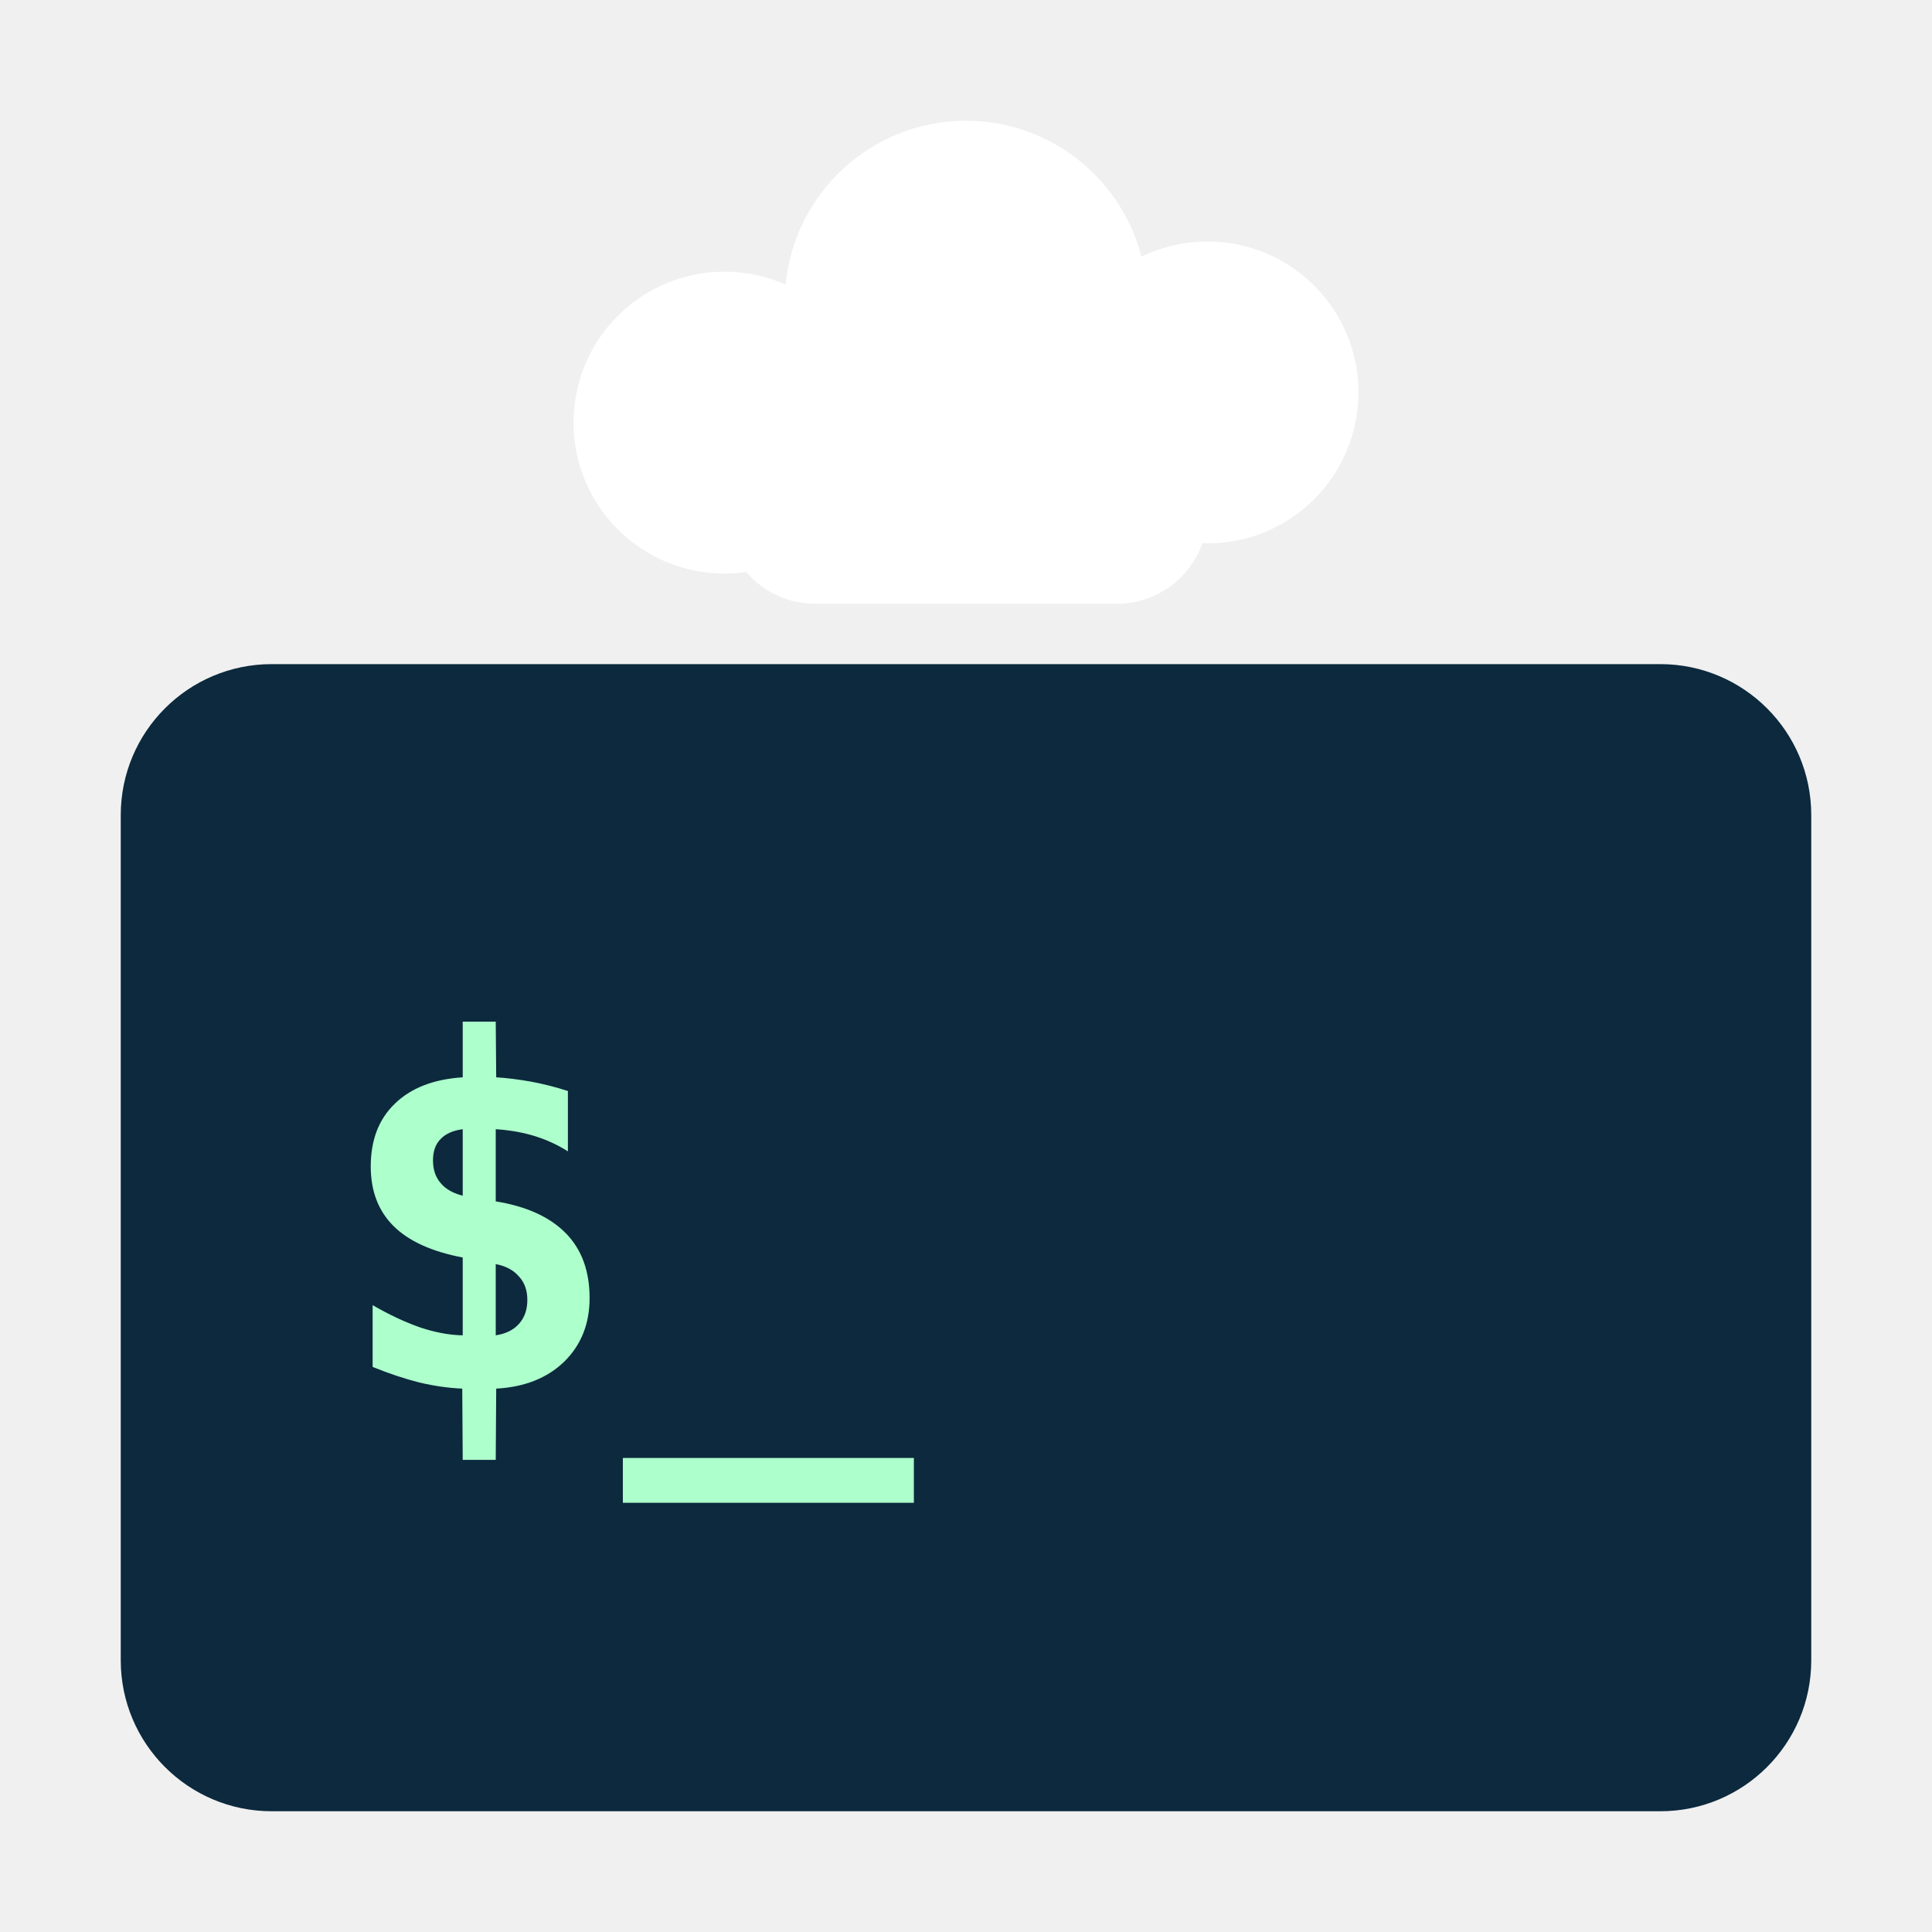
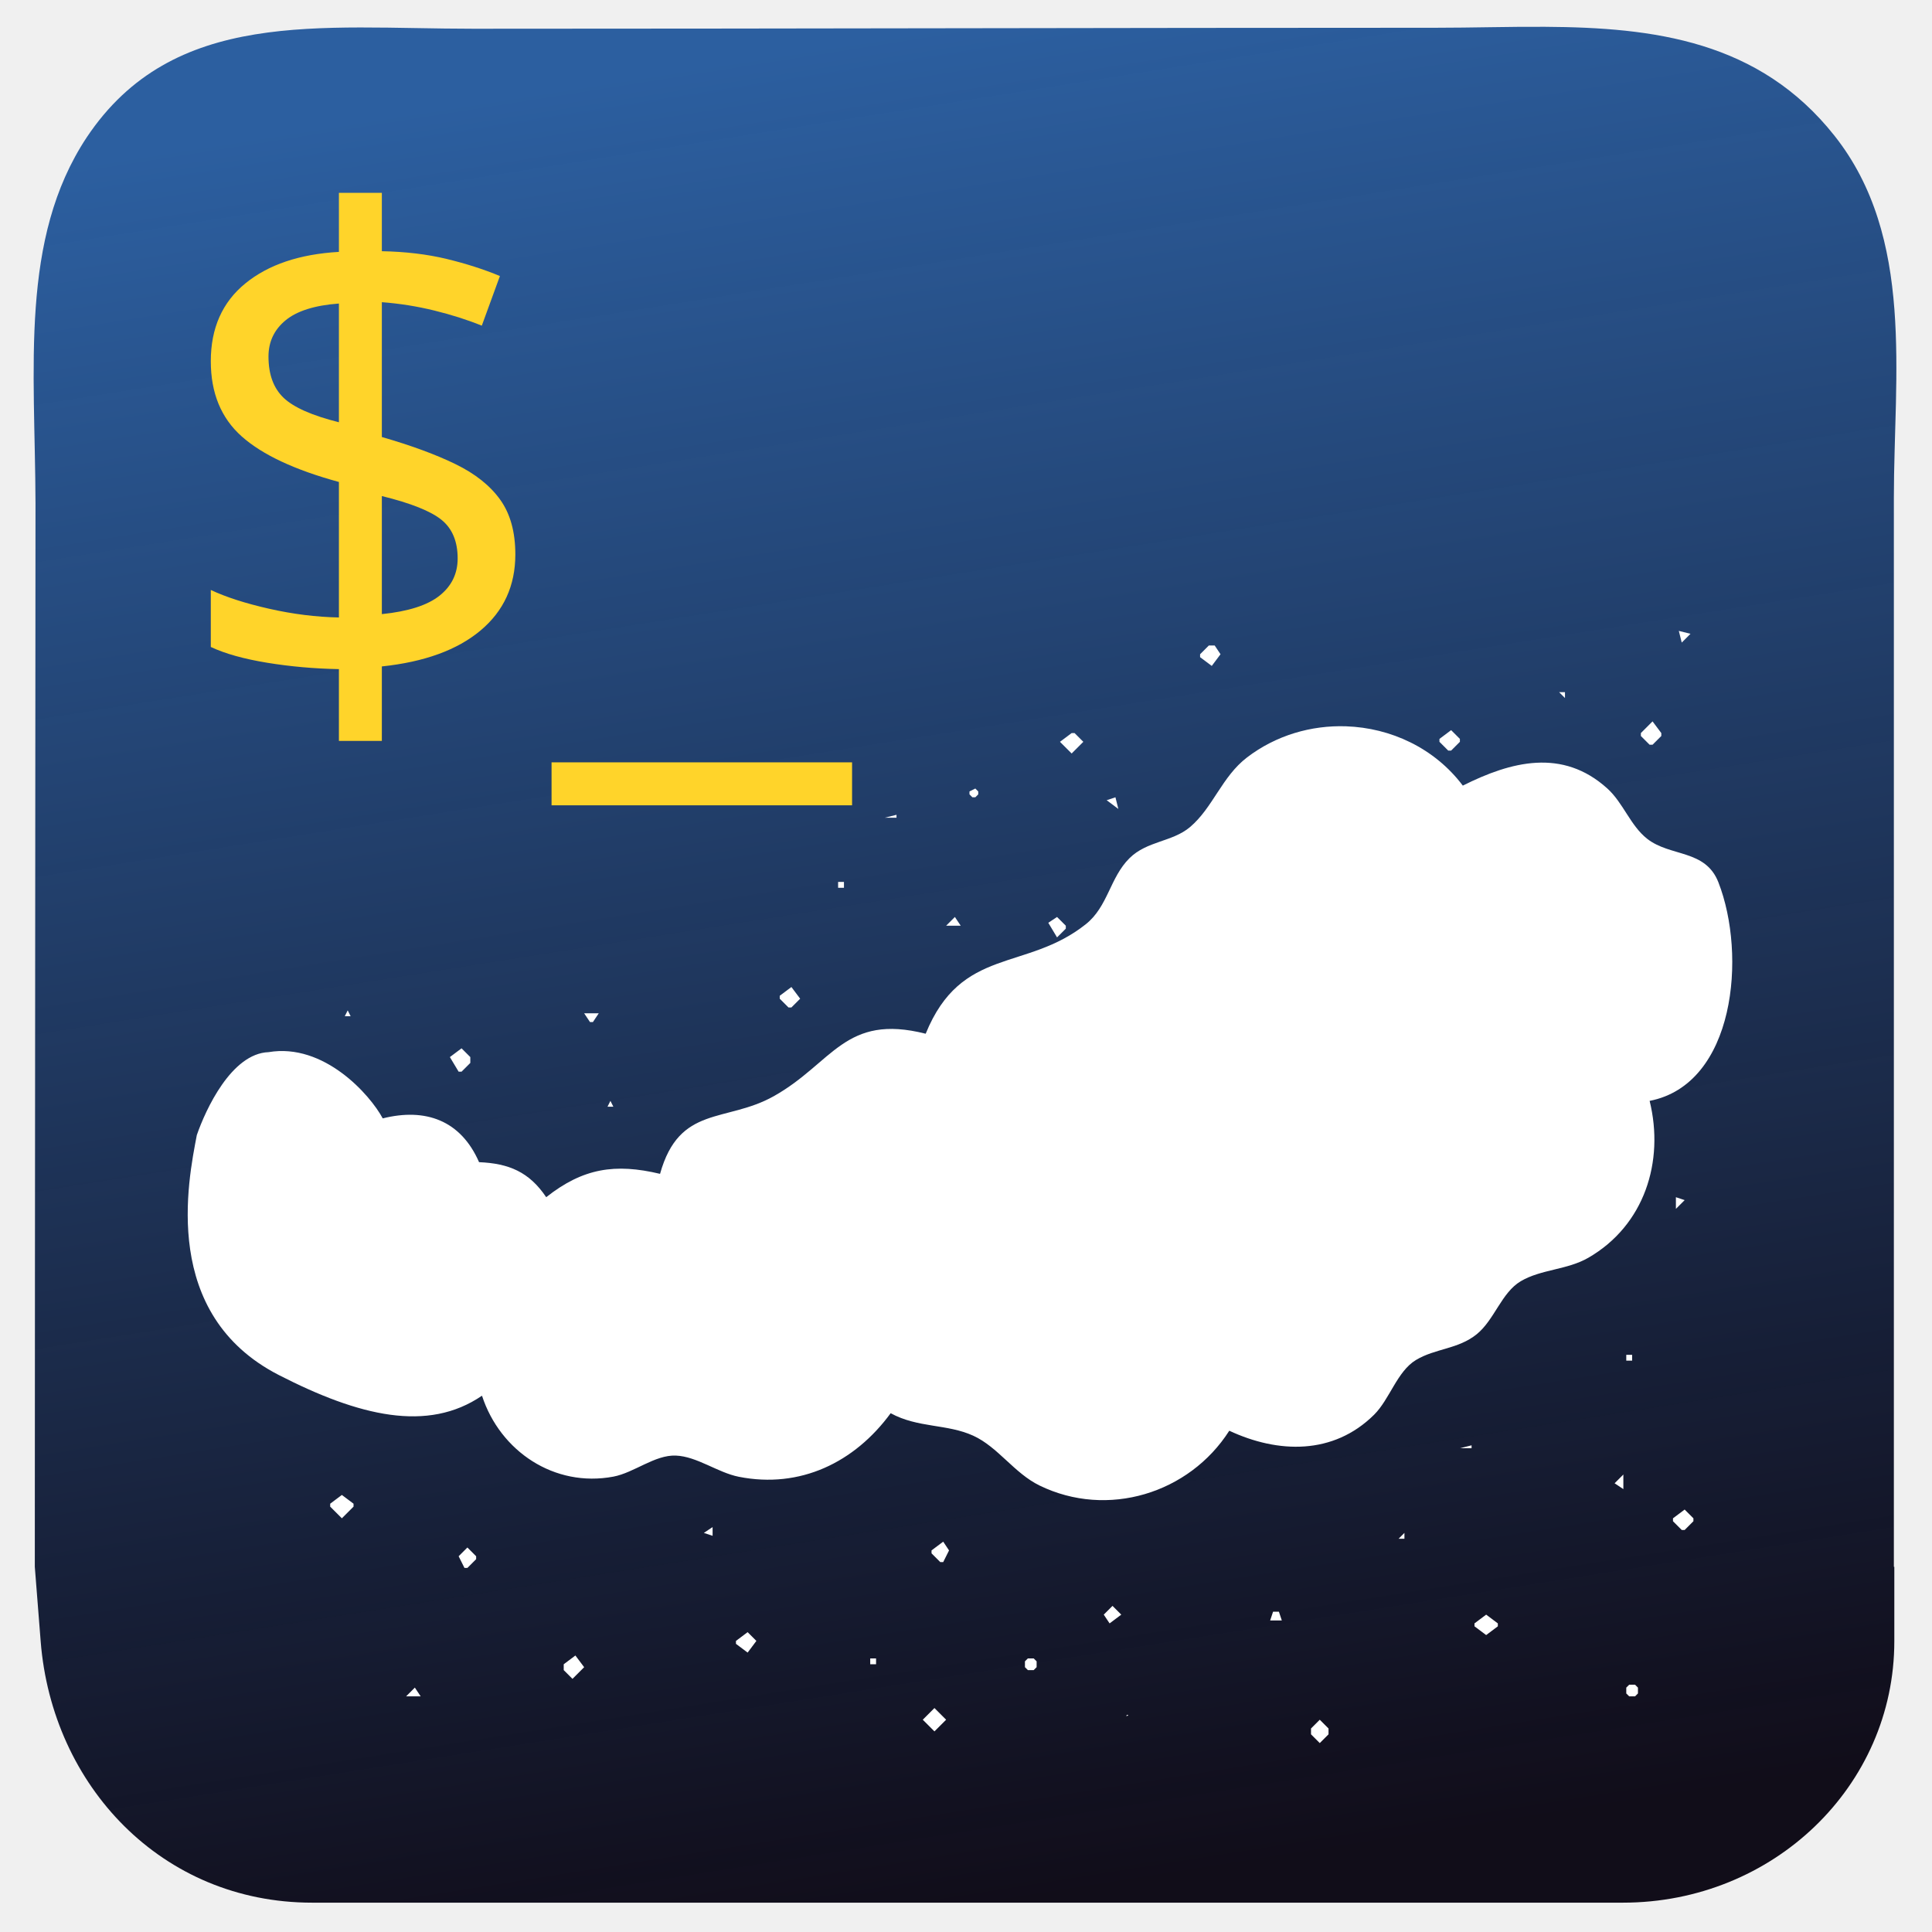
- <svg xmlns="http://www.w3.org/2000/svg" viewBox="0 0 64 64">
-   <rect x="4" y="22" width="56" height="38" rx="5" fill="#0c293d" />
-   <text x="11" y="46" font-family="monospace, sans-serif" font-size="16" font-weight="700" fill="#adffcc">$_</text>
-   <g fill="#ffffff">
-     <circle cx="24" cy="14" r="5" />
-     <circle cx="32" cy="10" r="6" />
-     <circle cx="40" cy="13" r="5" />
-     <rect x="24" y="14" width="16" height="6" rx="3" />
+ <svg xmlns="http://www.w3.org/2000/svg" xmlns:xlink="http://www.w3.org/1999/xlink" version="1.1" id="svg1" width="512" height="512" viewBox="0 0 512 512" xml:space="preserve">
+   <defs id="defs1">
+     <linearGradient id="linearGradient9">
+       <stop style="stop-color:#2c5fa0;stop-opacity:1;" offset="0" id="stop9" />
+       <stop style="stop-color:#06020f;stop-opacity:0.953;" offset="1" id="stop10" />
+     </linearGradient>
+     <linearGradient xlink:href="#linearGradient9" id="linearGradient10" x1="218.263" y1="11.903" x2="295.908" y2="502.132" gradientUnits="userSpaceOnUse" gradientTransform="matrix(3.881107,0,0,3.881107,-25.68644,-20.44723)" />
+   </defs>
+   <g id="g9" transform="matrix(0.25626,0,0,0.25626,6.630797,5.278327)">
+     <path id="rect162" style="opacity:1;fill:url(#linearGradient10);stroke-width:3.898" d="m 1571.776,7.125 c -37.59,-0.226 -75.613,0.985 -113.068,0.985 -332.34,0 -663.01,1.008 -995.193,1.008 -158.386,0 -310.229,-21.822 -399.777,112.438 C -5.707,226.566 10.387,359.621 10.841,499.745 l -0.573,794.369 -0.146,305.622 6.058,76.948 C 27.936,1825.999 141.36,1947.034 296.855,1947.034 H 406.019 1652.445 c 155.495,0 280.683,-120.573 280.683,-270.351 v -76.948 h -0.47 V 1315.248 494.136 c 0,-126.078 21.912,-269.121 -61.378,-374.33 C 1793.416,21.451 1684.546,7.803 1571.776,7.125 Z" />
+     <text xml:space="preserve" style="font-style:normal;font-variant:normal;font-weight:normal;font-stretch:normal;font-size:693.701px;font-family:'Source Code Pro';-inkscape-font-specification:'Source Code Pro';writing-mode:lr-tb;direction:ltr;fill:#ffd42a;fill-opacity:1;stroke-width:57.808" x="149.109" y="705.359" id="text8">
+       <tspan id="tspan8" x="149.109" y="705.359" style="font-style:normal;font-variant:normal;font-weight:normal;font-stretch:normal;font-family:'Source Code Pro';-inkscape-font-specification:'Source Code Pro';fill:#ffd42a;stroke-width:57.808">$_</tspan>
+     </text>
+     <path d="m 1710.274,631.84 12.075,3.017 -9.059,9.058 z m -486.025,15.092 h 6.034 l 6.042,9.058 -9.059,12.075 -12.075,-9.058 v -3.017 z m 362.254,48.302 h 6.034 v 6.034 z m 96.603,30.185 9.051,12.075 v 3.025 l -9.051,9.051 h -3.025 l -9.051,-9.051 v -3.025 z m -316.947,5.086 c 46.227,1.575 91.502,22.536 120.724,61.332 49.844,-24.978 103.003,-38.958 149.377,2.903 16.561,14.949 23.942,38.465 41.229,52.054 24.084,18.932 60.311,10.722 73.726,45.072 29.366,75.195 17.307,208.863 -71.133,225.999 15.466,62.79 -5.389,128.791 -63.424,162.271 -21.838,12.598 -48.862,11.84 -69.814,24.219 -19.982,11.806 -27.175,39.889 -45.55,54.806 -19.27,15.643 -42.816,14.591 -62.871,26.69 -19.512,11.772 -27.094,40.564 -43.329,56.632 -42.163,41.73 -99.233,40.061 -149.711,16.502 -41.481,65.008 -126.05,90.857 -196.193,56.67 -26.203,-12.771 -43.039,-39.855 -68.564,-51.516 -27.117,-12.388 -57.24,-7.862 -85.422,-23.264 -37.323,50.96 -93.621,78.264 -156.98,65.744 -21.899,-4.328 -43.273,-21.067 -65.213,-21.937 -21.694,-0.861 -43.09,17.741 -64.592,21.778 -60.963,11.447 -117.081,-26.162 -135.846,-83.701 -56.118,38.34 -126.976,21.239 -209.997,-21.316 -122.458,-62.77 -93.999,-200.57 -84.912,-248.206 9.087,-26.267 35.758,-84.379 74.191,-85.758 57.321,-9.725 104.971,44.026 118.073,68.494 44.24,-11.064 80.681,1.946 99.62,45.285 30.836,1.295 51.856,10.088 69.435,36.226 38.054,-30.098 71.278,-35.219 117.729,-24.151 19.957,-71.525 68.199,-52.535 117.752,-80.389 61.01,-34.294 73.282,-85.72 156.957,-64.516 36.935,-90.676 103.71,-63.993 165.644,-113.295 22.893,-18.223 24.822,-48.124 45.118,-68.238 18.102,-17.941 44.284,-16.716 62.575,-32.163 23.645,-19.969 32.956,-52.127 58.922,-71.998 29.996,-22.956 66.524,-33.456 102.478,-32.231 z m 108.648,3.972 9.058,9.058 v 3.017 l -9.058,9.058 h -3.017 l -9.058,-9.058 v -3.017 z m -392.439,3.017 h 3.017 l 9.058,9.058 -12.075,12.075 -12.075,-12.075 z m -99.62,57.36 3.017,3.017 v 3.017 l -3.017,3.025 h -3.025 l -3.017,-3.025 v -3.017 z m 144.897,9.058 3.017,12.075 -12.075,-9.058 z m -226.408,18.109 v 3.017 h -12.075 z m -60.377,69.435 h 6.041 v 6.034 h -6.041 z m 120.754,36.226 6.034,9.051 h -15.092 z m 105.654,0 9.058,9.051 v 3.025 l -9.058,9.051 -9.051,-15.092 z m -274.71,72.445 9.058,12.075 -9.058,9.058 H 789.542 l -9.058,-9.058 v -3.017 z m -458.85,24.151 3.017,6.042 h -6.041 z m 244.517,3.025 h 15.092 l -6.034,9.051 h -3.017 z m -126.788,36.219 9.058,9.059 v 6.041 l -9.058,9.051 h -3.017 l -9.058,-15.092 z m 153.956,54.343 3.025,6.034 h -6.041 z m 1101.863,99.62 9.051,3.017 -9.051,9.058 z m -51.326,163.014 h 6.042 v 6.034 h -6.042 z m -159.99,93.579 v 3.025 h -12.075 z m 156.973,30.192 v 15.092 l -9.051,-6.034 z m -1325.247,21.126 12.075,9.059 v 3.017 l -12.075,12.075 -12.075,-12.075 v -3.017 z m 1388.641,15.1 9.058,9.051 v 3.025 l -9.058,9.051 h -3.017 l -9.058,-9.051 v -3.025 z m -1005.252,18.109 v 9.058 l -9.058,-3.017 z m 715.45,6.042 v 6.034 h -6.034 z m -476.967,9.051 6.034,9.058 -6.034,12.075 h -3.017 l -9.058,-9.059 v -3.017 z m -492.067,6.042 9.058,9.059 v 3.017 l -9.058,9.058 h -3.017 l -6.034,-12.075 z m 667.156,60.377 9.059,9.051 -12.075,9.058 -6.042,-9.058 z m 166.031,6.034 h 6.042 l 3.017,9.058 h -12.075 z m 220.374,3.017 12.075,9.058 v 3.017 l -12.075,9.058 -12.075,-9.058 v -3.017 z m -763.752,18.117 9.051,9.059 -9.051,12.075 -12.075,-9.058 v -3.017 z m -178.114,24.151 9.058,12.075 -12.075,12.075 -9.058,-9.058 v -3.017 -3.017 z m 304.902,3.017 h 6.034 v 6.042 h -6.034 z m 163.014,0 h 6.034 l 3.025,3.017 v 6.042 l -3.025,3.017 h -6.034 l -3.017,-3.017 v -6.042 z m 621.872,27.168 h 6.034 l 3.017,3.017 v 6.042 l -3.017,3.017 h -6.034 l -3.025,-3.017 v -6.042 z m -1255.819,3.017 6.042,9.059 H 394.078 Z m 537.344,21.134 12.075,12.075 -12.075,12.075 -12.075,-12.075 z m 199.24,7.042 c 2.334,0 0.482,1.505 -1.008,1.008 z m 199.24,5.033 9.058,9.058 v 3.017 3.017 l -9.058,9.058 -9.059,-9.058 v -3.017 -3.017 z" style="fill:#ffffff;fill-opacity:1;stroke-width:3.898" id="path1" />
  </g>
</svg>
